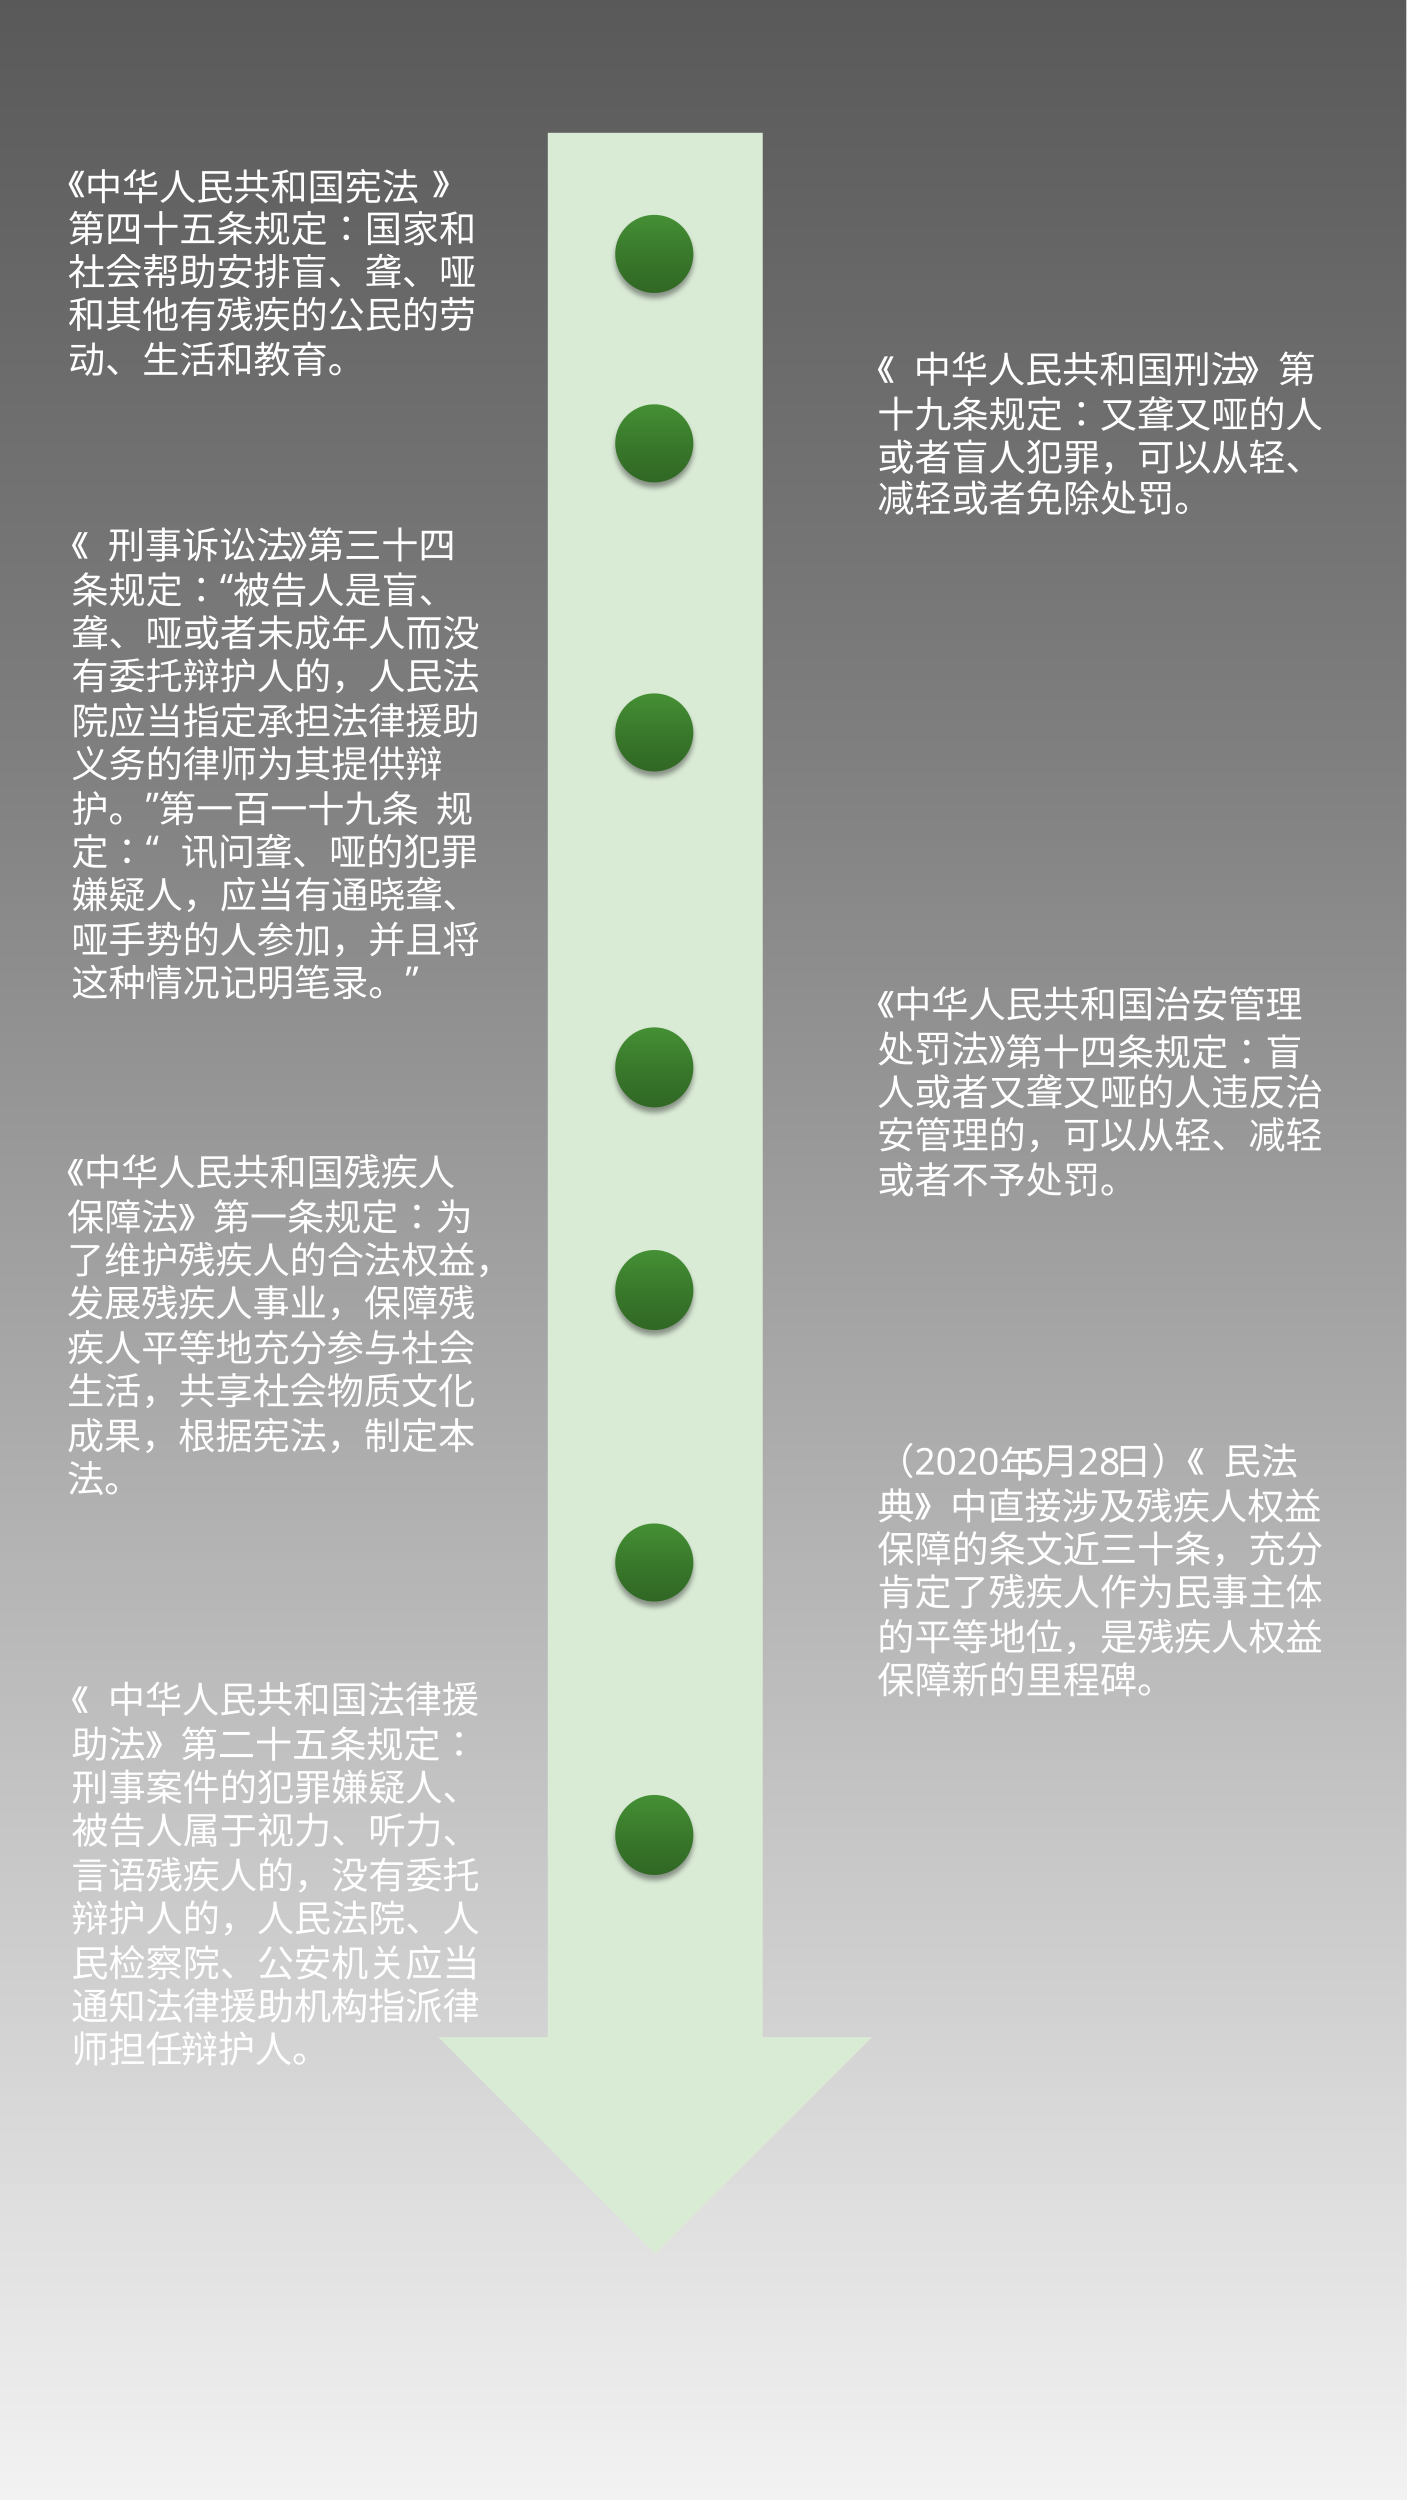
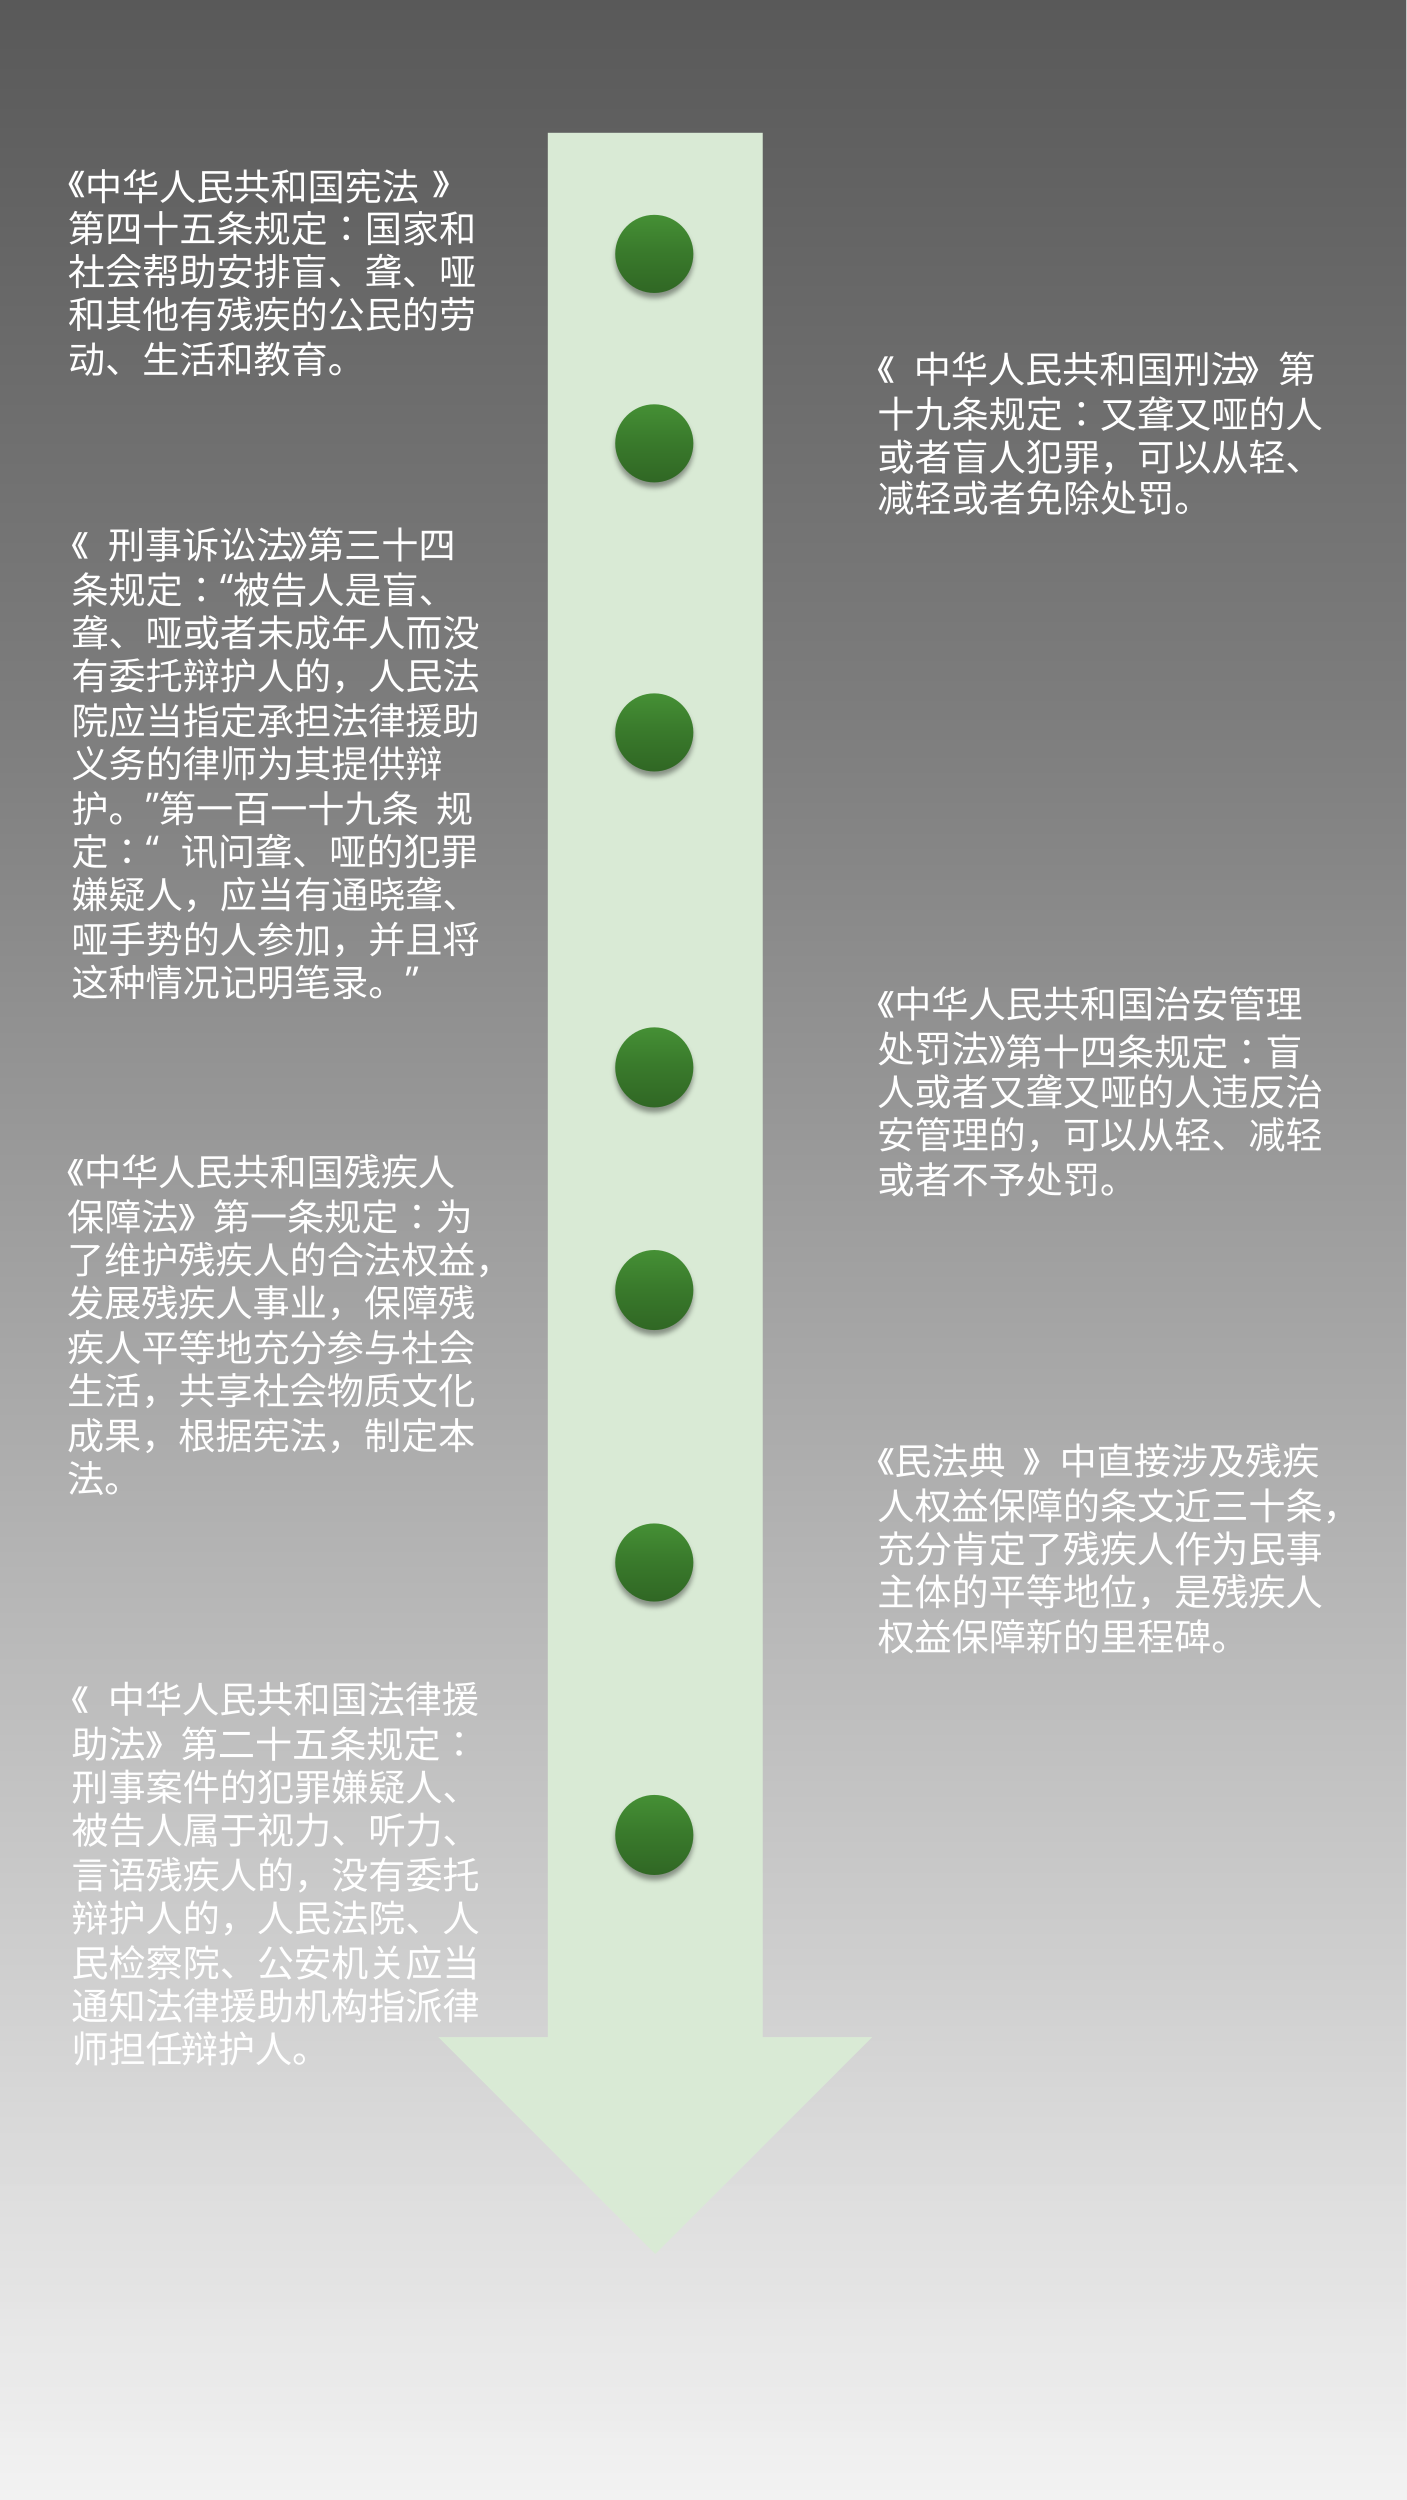
<svg xmlns="http://www.w3.org/2000/svg" width="720" height="1280" overflow="hidden">
  <defs>
    <filter id="fx0" x="-10%" y="-10%" width="120%" height="120%" filterUnits="userSpaceOnUse" primitiveUnits="userSpaceOnUse">
      <feComponentTransfer color-interpolation-filters="sRGB">
        <feFuncR type="discrete" tableValues="0 0" />
        <feFuncG type="discrete" tableValues="0 0" />
        <feFuncB type="discrete" tableValues="0 0" />
        <feFuncA type="linear" slope="0.38" intercept="0" />
      </feComponentTransfer>
      <feGaussianBlur stdDeviation="1.365 1.365" />
    </filter>
    <filter id="fx1" x="-10%" y="-10%" width="120%" height="120%" filterUnits="userSpaceOnUse" primitiveUnits="userSpaceOnUse">
      <feComponentTransfer color-interpolation-filters="sRGB">
        <feFuncR type="discrete" tableValues="0 0" />
        <feFuncG type="discrete" tableValues="0 0" />
        <feFuncB type="discrete" tableValues="0 0" />
        <feFuncA type="linear" slope="0.38" intercept="0" />
      </feComponentTransfer>
      <feGaussianBlur stdDeviation="1.365 1.365" />
    </filter>
    <filter id="fx2" x="-10%" y="-10%" width="120%" height="120%" filterUnits="userSpaceOnUse" primitiveUnits="userSpaceOnUse">
      <feComponentTransfer color-interpolation-filters="sRGB">
        <feFuncR type="discrete" tableValues="0 0" />
        <feFuncG type="discrete" tableValues="0 0" />
        <feFuncB type="discrete" tableValues="0 0" />
        <feFuncA type="linear" slope="0.38" intercept="0" />
      </feComponentTransfer>
      <feGaussianBlur stdDeviation="1.365 1.365" />
    </filter>
    <filter id="fx3" x="-10%" y="-10%" width="120%" height="120%" filterUnits="userSpaceOnUse" primitiveUnits="userSpaceOnUse">
      <feComponentTransfer color-interpolation-filters="sRGB">
        <feFuncR type="discrete" tableValues="0 0" />
        <feFuncG type="discrete" tableValues="0 0" />
        <feFuncB type="discrete" tableValues="0 0" />
        <feFuncA type="linear" slope="0.38" intercept="0" />
      </feComponentTransfer>
      <feGaussianBlur stdDeviation="1.365 1.365" />
    </filter>
    <filter id="fx4" x="-10%" y="-10%" width="120%" height="120%" filterUnits="userSpaceOnUse" primitiveUnits="userSpaceOnUse">
      <feComponentTransfer color-interpolation-filters="sRGB">
        <feFuncR type="discrete" tableValues="0 0" />
        <feFuncG type="discrete" tableValues="0 0" />
        <feFuncB type="discrete" tableValues="0 0" />
        <feFuncA type="linear" slope="0.38" intercept="0" />
      </feComponentTransfer>
      <feGaussianBlur stdDeviation="1.365 1.365" />
    </filter>
    <filter id="fx5" x="-10%" y="-10%" width="120%" height="120%" filterUnits="userSpaceOnUse" primitiveUnits="userSpaceOnUse">
      <feComponentTransfer color-interpolation-filters="sRGB">
        <feFuncR type="discrete" tableValues="0 0" />
        <feFuncG type="discrete" tableValues="0 0" />
        <feFuncB type="discrete" tableValues="0 0" />
        <feFuncA type="linear" slope="0.38" intercept="0" />
      </feComponentTransfer>
      <feGaussianBlur stdDeviation="1.365 1.365" />
    </filter>
    <filter id="fx6" x="-10%" y="-10%" width="120%" height="120%" filterUnits="userSpaceOnUse" primitiveUnits="userSpaceOnUse">
      <feComponentTransfer color-interpolation-filters="sRGB">
        <feFuncR type="discrete" tableValues="0 0" />
        <feFuncG type="discrete" tableValues="0 0" />
        <feFuncB type="discrete" tableValues="0 0" />
        <feFuncA type="linear" slope="0.38" intercept="0" />
      </feComponentTransfer>
      <feGaussianBlur stdDeviation="1.365 1.365" />
    </filter>
    <clipPath id="clip7">
      <rect x="0" y="0" width="720" height="1280" />
    </clipPath>
    <linearGradient x1="360" y1="0" x2="360" y2="1280" gradientUnits="userSpaceOnUse" spreadMethod="reflect" id="fill8">
      <stop offset="0" stop-color="#595959" />
      <stop offset="0.3" stop-color="#7F7F7F" />
      <stop offset="0.85" stop-color="#D9D9D9" />
      <stop offset="1" stop-color="#F2F2F2" stop-opacity="0.988" />
    </linearGradient>
    <clipPath id="clip9">
      <rect x="1" y="-1" width="51" height="53" />
    </clipPath>
    <clipPath id="clip10">
      <rect x="0" y="0" width="52" height="53" />
    </clipPath>
    <linearGradient x1="335" y1="960" x2="335" y2="919" gradientUnits="userSpaceOnUse" spreadMethod="reflect" id="fill11">
      <stop offset="0" stop-color="#306724" />
      <stop offset="0.55" stop-color="#3A7B2C" />
      <stop offset="1" stop-color="#459035" />
    </linearGradient>
    <clipPath id="clip12">
      <rect x="1" y="-1" width="51" height="53" />
    </clipPath>
    <clipPath id="clip13">
      <rect x="0" y="0" width="52" height="53" />
    </clipPath>
    <linearGradient x1="335" y1="681" x2="335" y2="640" gradientUnits="userSpaceOnUse" spreadMethod="reflect" id="fill14">
      <stop offset="0" stop-color="#306724" />
      <stop offset="0.55" stop-color="#3A7B2C" />
      <stop offset="1" stop-color="#459035" />
    </linearGradient>
    <clipPath id="clip15">
      <rect x="1" y="-1" width="51" height="53" />
    </clipPath>
    <clipPath id="clip16">
      <rect x="0" y="0" width="52" height="52" />
    </clipPath>
    <linearGradient x1="335" y1="395" x2="335" y2="355" gradientUnits="userSpaceOnUse" spreadMethod="reflect" id="fill17">
      <stop offset="0" stop-color="#306724" />
      <stop offset="0.55" stop-color="#3A7B2C" />
      <stop offset="1" stop-color="#459035" />
    </linearGradient>
    <clipPath id="clip18">
      <rect x="1" y="-1" width="51" height="53" />
    </clipPath>
    <clipPath id="clip19">
      <rect x="0" y="0" width="52" height="52" />
    </clipPath>
    <linearGradient x1="335" y1="247" x2="335" y2="207" gradientUnits="userSpaceOnUse" spreadMethod="reflect" id="fill20">
      <stop offset="0" stop-color="#306724" />
      <stop offset="0.55" stop-color="#3A7B2C" />
      <stop offset="1" stop-color="#459035" />
    </linearGradient>
    <clipPath id="clip21">
      <rect x="1" y="-1" width="51" height="53" />
    </clipPath>
    <clipPath id="clip22">
      <rect x="0" y="0" width="52" height="52" />
    </clipPath>
    <linearGradient x1="335" y1="150" x2="335" y2="110" gradientUnits="userSpaceOnUse" spreadMethod="reflect" id="fill23">
      <stop offset="0" stop-color="#306724" />
      <stop offset="0.55" stop-color="#3A7B2C" />
      <stop offset="1" stop-color="#459035" />
    </linearGradient>
    <clipPath id="clip24">
      <rect x="1" y="-1" width="51" height="53" />
    </clipPath>
    <clipPath id="clip25">
      <rect x="0" y="0" width="52" height="52" />
    </clipPath>
    <linearGradient x1="335" y1="820" x2="335" y2="780" gradientUnits="userSpaceOnUse" spreadMethod="reflect" id="fill26">
      <stop offset="0" stop-color="#306724" />
      <stop offset="0.55" stop-color="#3A7B2C" />
      <stop offset="1" stop-color="#459035" />
    </linearGradient>
    <clipPath id="clip27">
      <rect x="1" y="-1" width="51" height="53" />
    </clipPath>
    <clipPath id="clip28">
      <rect x="0" y="0" width="52" height="53" />
    </clipPath>
    <linearGradient x1="335" y1="567" x2="335" y2="526" gradientUnits="userSpaceOnUse" spreadMethod="reflect" id="fill29">
      <stop offset="0" stop-color="#306724" />
      <stop offset="0.55" stop-color="#3A7B2C" />
      <stop offset="1" stop-color="#459035" />
    </linearGradient>
  </defs>
  <g clip-path="url(#clip7)">
    <rect x="0" y="0" width="720" height="1280" fill="url(#fill8)" />
    <path d="M230.5 1045.5 283 1045.5 283 70.5 388 70.5 388 1045.5 440.5 1045.5 335.5 1150.5Z" fill="#D9EAD5" fill-rule="evenodd" />
    <path d="M224.417 1042.98 280.48 1042.98 280.48 67.98 390.52 67.98 390.52 1042.98 446.583 1042.98 335.5 1154.06ZM335.5 1149.79 439.283 1046 387.496 1046 387.496 71.004 283.504 71.004 283.504 1046 231.717 1046ZM234.15 1047.01 284.512 1047.01 284.512 72.012 386.488 72.012 386.488 1047.01 436.85 1047.01 335.5 1148.36ZM335.5 1146.94 434.417 1048.02 385.48 1048.02 385.48 73.02 285.52 73.02 285.52 1048.02 236.583 1048.02Z" fill="#D9EAD5" />
    <g clip-path="url(#clip9)" filter="url(#fx0)" transform="translate(309 916)">
      <g clip-path="url(#clip10)">
        <path d="M6 26.167C6 14.845 14.954 5.667 26 5.667 37.046 5.667 46 14.845 46 26.167 46 37.489 37.046 46.667 26 46.667 14.954 46.667 6 37.489 6 26.167Z" fill="#FF0000" fill-rule="evenodd" />
      </g>
    </g>
    <path d="M315 939.5C315 928.178 323.954 919 335 919 346.046 919 355 928.178 355 939.5 355 950.822 346.046 960 335 960 323.954 960 315 950.822 315 939.5Z" fill="url(#fill11)" fill-rule="evenodd" />
    <g clip-path="url(#clip12)" filter="url(#fx1)" transform="translate(309 637)">
      <g clip-path="url(#clip13)">
        <path d="M6 26.167C6 14.845 14.954 5.667 26 5.667 37.046 5.667 46 14.845 46 26.167 46 37.489 37.046 46.667 26 46.667 14.954 46.667 6 37.489 6 26.167Z" fill="#FF0000" fill-rule="evenodd" />
      </g>
    </g>
    <path d="M315 660.5C315 649.178 323.954 640 335 640 346.046 640 355 649.178 355 660.5 355 671.822 346.046 681 335 681 323.954 681 315 671.822 315 660.5Z" fill="url(#fill14)" fill-rule="evenodd" />
    <g clip-path="url(#clip15)" filter="url(#fx2)" transform="translate(309 352)">
      <g clip-path="url(#clip16)">
        <path d="M6 25.667C6 14.621 14.954 5.667 26 5.667 37.046 5.667 46 14.621 46 25.667 46 36.712 37.046 45.667 26 45.667 14.954 45.667 6 36.712 6 25.667Z" fill="#FF0000" fill-rule="evenodd" />
      </g>
    </g>
    <path d="M315 375C315 363.954 323.954 355 335 355 346.046 355 355 363.954 355 375 355 386.046 346.046 395 335 395 323.954 395 315 386.046 315 375Z" fill="url(#fill17)" fill-rule="evenodd" />
    <g clip-path="url(#clip18)" filter="url(#fx3)" transform="translate(309 204)">
      <g clip-path="url(#clip19)">
        <path d="M6 25.667C6 14.621 14.954 5.667 26 5.667 37.046 5.667 46 14.621 46 25.667 46 36.712 37.046 45.667 26 45.667 14.954 45.667 6 36.712 6 25.667Z" fill="#FF0000" fill-rule="evenodd" />
      </g>
    </g>
    <path d="M315 227C315 215.954 323.954 207 335 207 346.046 207 355 215.954 355 227 355 238.046 346.046 247 335 247 323.954 247 315 238.046 315 227Z" fill="url(#fill20)" fill-rule="evenodd" />
    <g clip-path="url(#clip21)" filter="url(#fx4)" transform="translate(309 107)">
      <g clip-path="url(#clip22)">
        <path d="M6 25.667C6 14.621 14.954 5.667 26 5.667 37.046 5.667 46 14.621 46 25.667 46 36.712 37.046 45.667 26 45.667 14.954 45.667 6 36.712 6 25.667Z" fill="#FF0000" fill-rule="evenodd" />
      </g>
    </g>
    <path d="M315 130C315 118.954 323.954 110 335 110 346.046 110 355 118.954 355 130 355 141.046 346.046 150 335 150 323.954 150 315 141.046 315 130Z" fill="url(#fill23)" fill-rule="evenodd" />
    <g clip-path="url(#clip24)" filter="url(#fx5)" transform="translate(309 777)">
      <g clip-path="url(#clip25)">
        <path d="M6 25.667C6 14.621 14.954 5.667 26 5.667 37.046 5.667 46 14.621 46 25.667 46 36.712 37.046 45.667 26 45.667 14.954 45.667 6 36.712 6 25.667Z" fill="#FF0000" fill-rule="evenodd" />
      </g>
    </g>
    <path d="M315 800C315 788.954 323.954 780 335 780 346.046 780 355 788.954 355 800 355 811.046 346.046 820 335 820 323.954 820 315 811.046 315 800Z" fill="url(#fill26)" fill-rule="evenodd" />
    <g clip-path="url(#clip27)" filter="url(#fx6)" transform="translate(309 523)">
      <g clip-path="url(#clip28)">
        <path d="M6 26.167C6 14.845 14.954 5.667 26 5.667 37.046 5.667 46 14.845 46 26.167 46 37.489 37.046 46.667 26 46.667 14.954 46.667 6 37.489 6 26.167Z" fill="#FF0000" fill-rule="evenodd" />
      </g>
    </g>
    <path d="M315 546.5C315 535.178 323.954 526 335 526 346.046 526 355 535.178 355 546.5 355 557.822 346.046 567 335 567 323.954 567 315 557.822 315 546.5Z" fill="url(#fill29)" fill-rule="evenodd" />
    <text fill="#FFFFFF" font-family="YouYuan,YouYuan_MSFontService,sans-serif" font-weight="400" font-size="19" transform="translate(34.7984 101)">《中华人民共和国宪法<tspan font-size="19" x="186.667" y="0">》</tspan>
      <tspan font-size="19" x="0" y="23">第四十五条规定：国家和</tspan>
      <tspan font-size="19" x="0" y="45">社会帮助安排盲、聋、哑</tspan>
      <tspan font-size="19" x="0" y="67">和其他有残疾的公民的劳</tspan>
      <tspan font-size="19" x="0" y="90">动、生活和教育。</tspan>
      <tspan font-family="SimSun,SimSun_MSFontService,sans-serif" font-size="19" x="414.37" y="95">《</tspan>
      <tspan font-family="SimSun,SimSun_MSFontService,sans-serif" font-size="19" x="433.037" y="95">中华人民共和国刑法</tspan>
      <tspan font-family="SimSun,SimSun_MSFontService,sans-serif" font-size="19" x="601.037" y="95">》</tspan>
      <tspan font-family="SimSun,SimSun_MSFontService,sans-serif" font-size="19" x="619.704" y="95">第</tspan>
      <tspan font-family="SimSun,SimSun_MSFontService,sans-serif" font-size="19" x="414.37" y="118">十九条规定：又聋又哑的人</tspan>
      <tspan font-family="SimSun,SimSun_MSFontService,sans-serif" font-size="19" x="414.37" y="140">或者盲人犯罪，可以从轻、</tspan>
      <tspan font-family="SimSun,SimSun_MSFontService,sans-serif" font-size="19" x="414.37" y="161">减轻或者免除处罚。</tspan>
      <tspan font-size="19" x="1.744" y="185">《</tspan>
      <tspan font-size="19" x="20.411" y="185">刑事诉讼法</tspan>
      <tspan font-size="19" x="113.744" y="185">》</tspan>第三十四<tspan font-size="19" x="1.744" y="208">条规定：“被告人是盲、</tspan>
      <tspan font-size="19" x="1.744" y="230">聋、哑或者未成年人而没</tspan>
      <tspan font-size="19" x="1.744" y="252">有委托辩护人的，人民法</tspan>
      <tspan font-size="19" x="1.744" y="275">院应当指定承担法律援助</tspan>
      <tspan font-size="19" x="1.744" y="297">义务的律师为其提供辩</tspan>
      <tspan font-size="19" x="1.744" y="320">护。”第一百一十九条</tspan>
      <tspan font-size="19" x="188.411" y="320">规</tspan>
      <tspan font-size="19" x="1.744" y="342">定：“</tspan>
      <tspan font-size="19" x="57.744" y="342">讯问聋、哑的犯罪</tspan>
      <tspan font-size="19" x="1.744" y="364">嫌疑人，应当有通晓聋、</tspan>
      <tspan font-size="19" x="1.744" y="387">哑手势的人参加，并且将</tspan>
      <tspan font-size="19" x="1.744" y="409">这种情况记明笔录。”</tspan>
      <tspan font-size="19" x="414.37" y="420">《</tspan>中华人民共和国治安管理<tspan font-size="19" x="414.37" y="443">处罚法</tspan>》第十四条规定：盲<tspan font-size="19" x="414.37" y="465">人</tspan>或者又聋又哑的人违反治<tspan font-size="19" x="414.37" y="487">安管理的，可以从轻、减轻</tspan>
      <tspan font-size="19" x="414.37" y="510">或者不予处罚。</tspan>
      <tspan font-size="19" x="-0.486" y="506">《</tspan>中华人民共和国残疾人<tspan font-size="19" x="-0.486" y="529">保障法</tspan>》<tspan font-size="19" x="74.181" y="529">第一条规定：为</tspan>
      <tspan font-size="19" x="-0.486" y="551">了维护残疾人的合法权益，</tspan>
      <tspan font-size="19" x="-0.486" y="573">发展残疾人事业，保障残</tspan>
      <tspan font-size="19" x="-0.486" y="596">疾人平等地充分参与社会</tspan>
      <tspan font-size="19" x="-0.486" y="618">生活，共享社会物质文化</tspan>
      <tspan font-size="19" x="-0.486" y="641">成果，根据宪法，制定本</tspan>
      <tspan font-size="19" x="-0.486" y="663">法。</tspan>
-       <tspan font-size="19" x="414.37" y="654">（</tspan>2020年<tspan font-size="19" x="489.037" y="654">5</tspan>
-       <tspan font-size="19" x="498.37" y="654">月</tspan>
-       <tspan font-size="19" x="517.037" y="654">28</tspan>
-       <tspan font-size="19" x="535.703" y="654">日）</tspan>
-       <tspan font-size="19" x="573.037" y="654">《</tspan>
-       <tspan font-size="19" x="591.703" y="654">民法</tspan>
-       <tspan font-size="19" x="414.37" y="677">典</tspan>》<tspan font-size="19" x="451.703" y="677">中直接涉及残疾人权益</tspan>
-       <tspan font-size="19" x="414.37" y="699">保障的条文近三十条，充分</tspan>
-       <tspan font-size="19" x="414.37" y="721">肯定了残疾人作为民事主体</tspan>
-       <tspan font-size="19" x="414.37" y="744">的平等地位，是残疾人权益</tspan>
-       <tspan font-size="19" x="414.37" y="766">保障新的里程碑。</tspan>
+       <tspan font-size="19" x="414.37" y="654">《</tspan>民法典<tspan font-size="19" x="489.037" y="654">》</tspan>
+       <tspan font-size="19" x="507.703" y="654">中直接涉及残疾</tspan>
+       <tspan font-size="19" x="414.37" y="677">人权益保障的条文近三十条，</tspan>
+       <tspan font-size="19" x="414.37" y="699">充分肯定了残疾人作为民事</tspan>
+       <tspan font-size="19" x="414.37" y="721">主体的平等地位，是残疾人</tspan>
+       <tspan font-size="19" x="414.37" y="744">权益保障新的里程碑。</tspan>
      <tspan font-size="19" x="1.744" y="776">《</tspan>
      <tspan font-size="19" x="20.411" y="776">中华人民共和国法律援</tspan>
      <tspan font-size="19" x="1.744" y="799">助法</tspan>》<tspan font-size="19" x="57.744" y="799">第二十五</tspan>条规定：<tspan font-size="19" x="1.744" y="821">刑事</tspan>案件的犯罪嫌疑人、<tspan font-size="19" x="1.744" y="843">被告人属于视力、听力、</tspan>
      <tspan font-size="19" x="1.744" y="866">言语残疾人的，没有委托</tspan>
      <tspan font-size="19" x="1.744" y="888">辩护人的，人民法院、人</tspan>
      <tspan font-size="19" x="1.744" y="911">民检察院、公安机关应当</tspan>
      <tspan font-size="19" x="1.744" y="933">通知法律援助机构指派律</tspan>
      <tspan font-size="19" x="1.744" y="955">师担任</tspan>
      <tspan font-size="19" x="57.744" y="955">辩护人。</tspan>
    </text>
  </g>
</svg>
